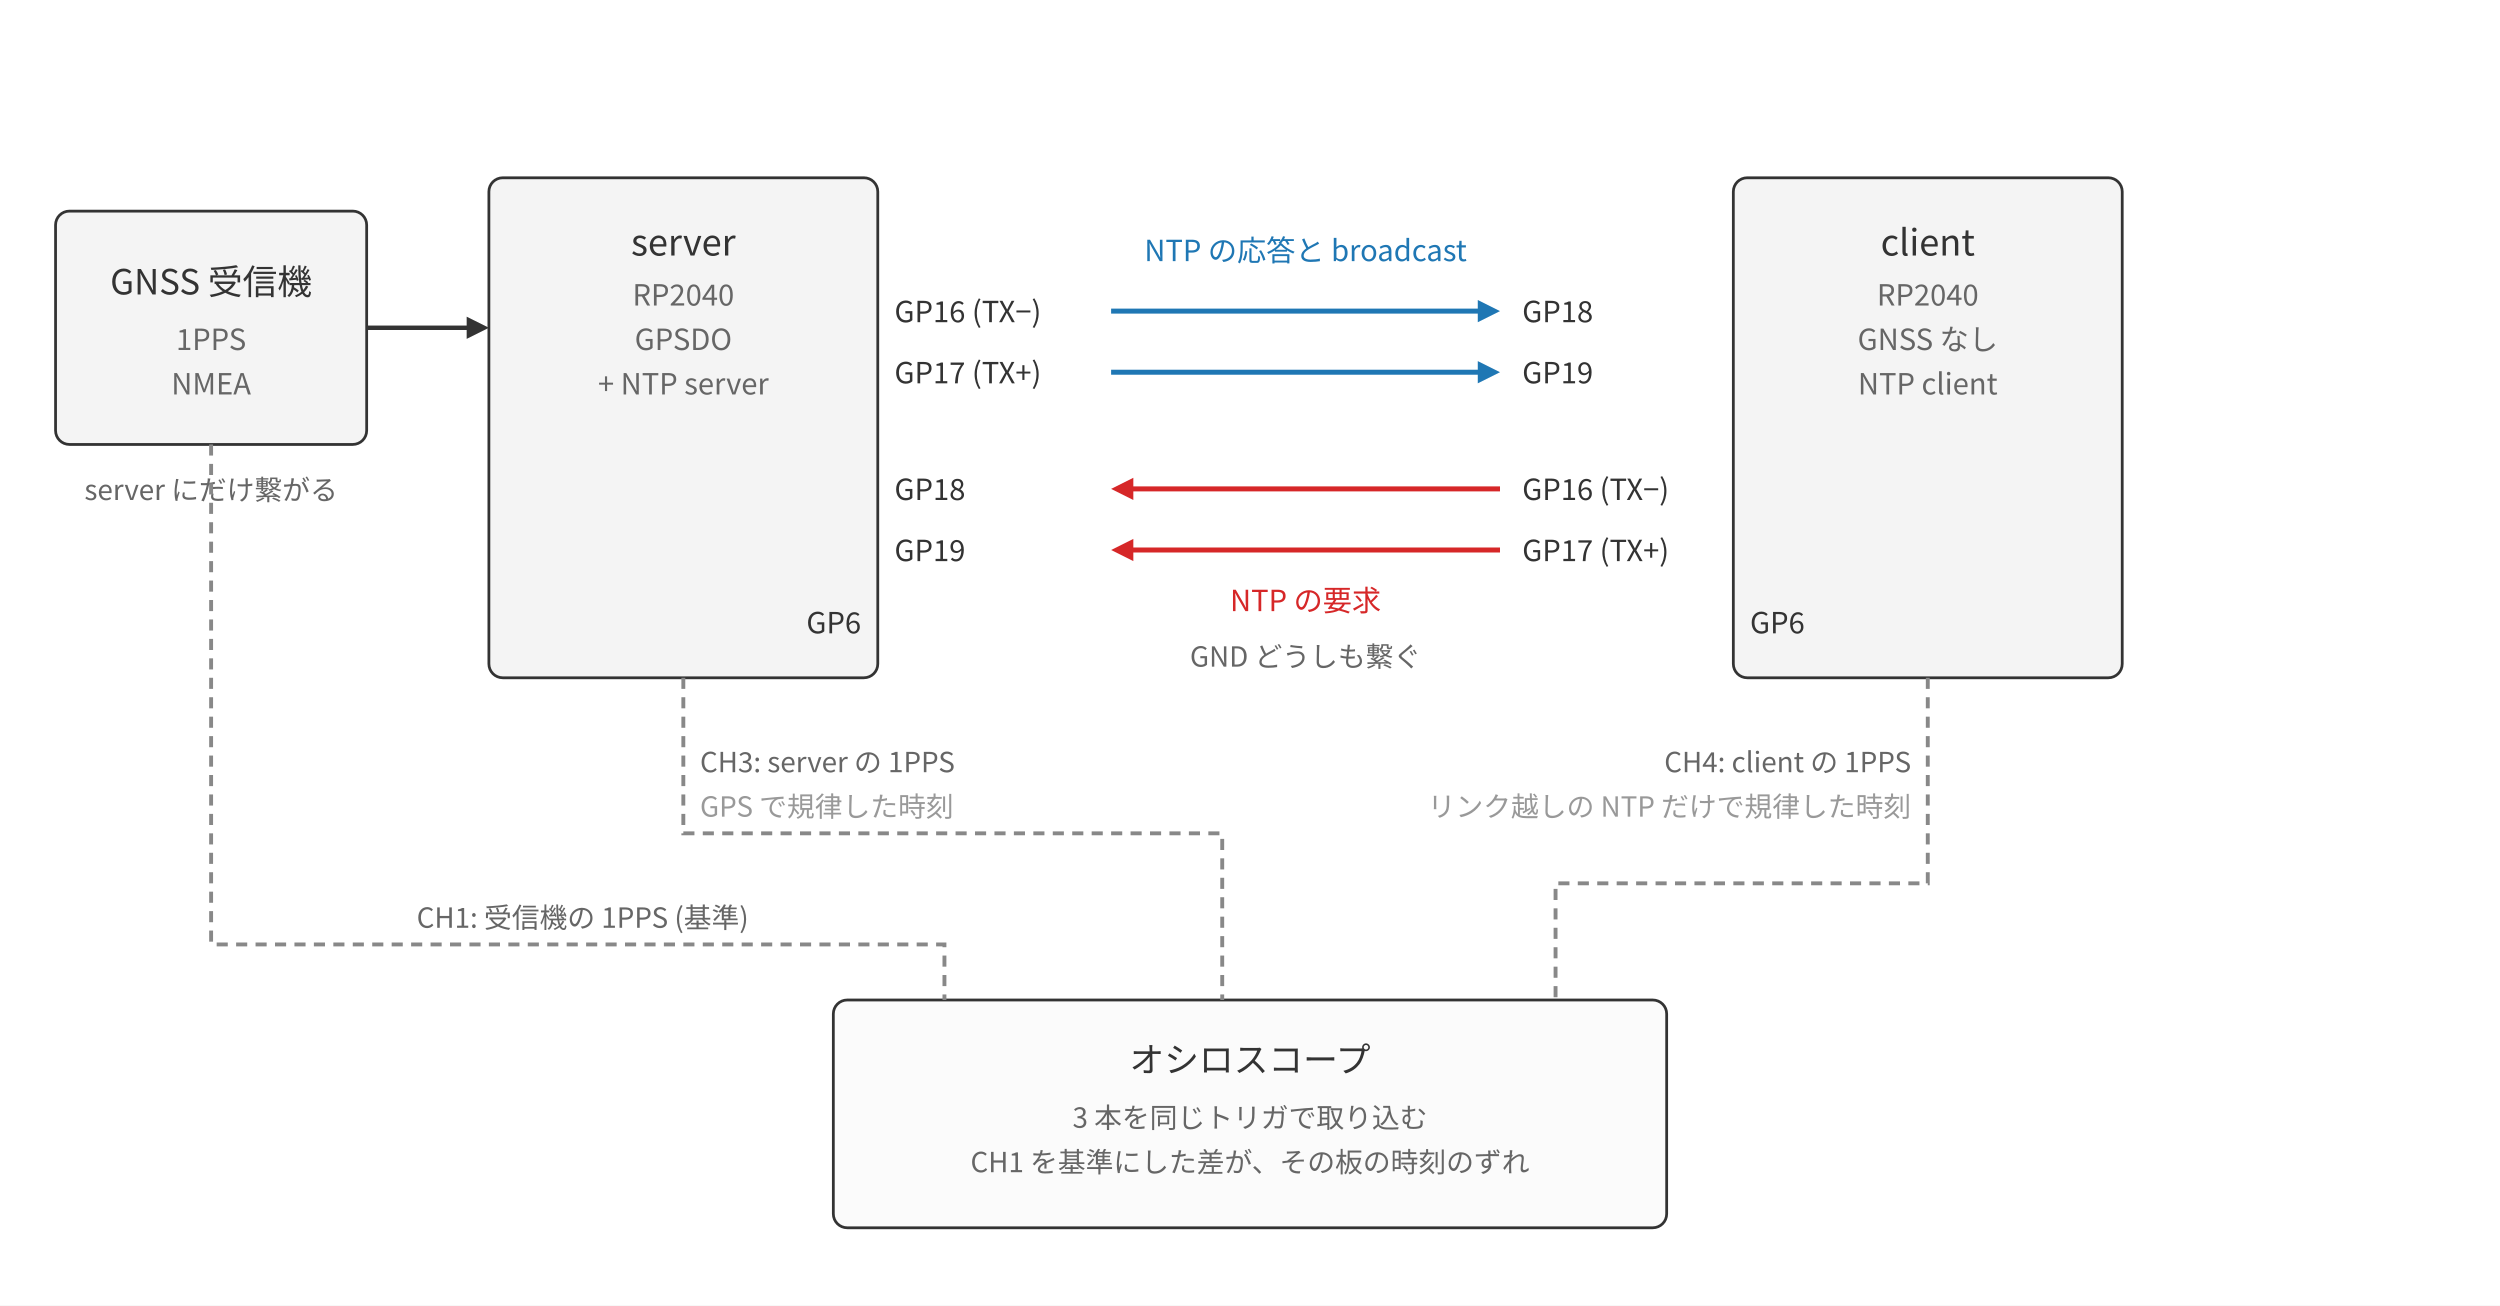
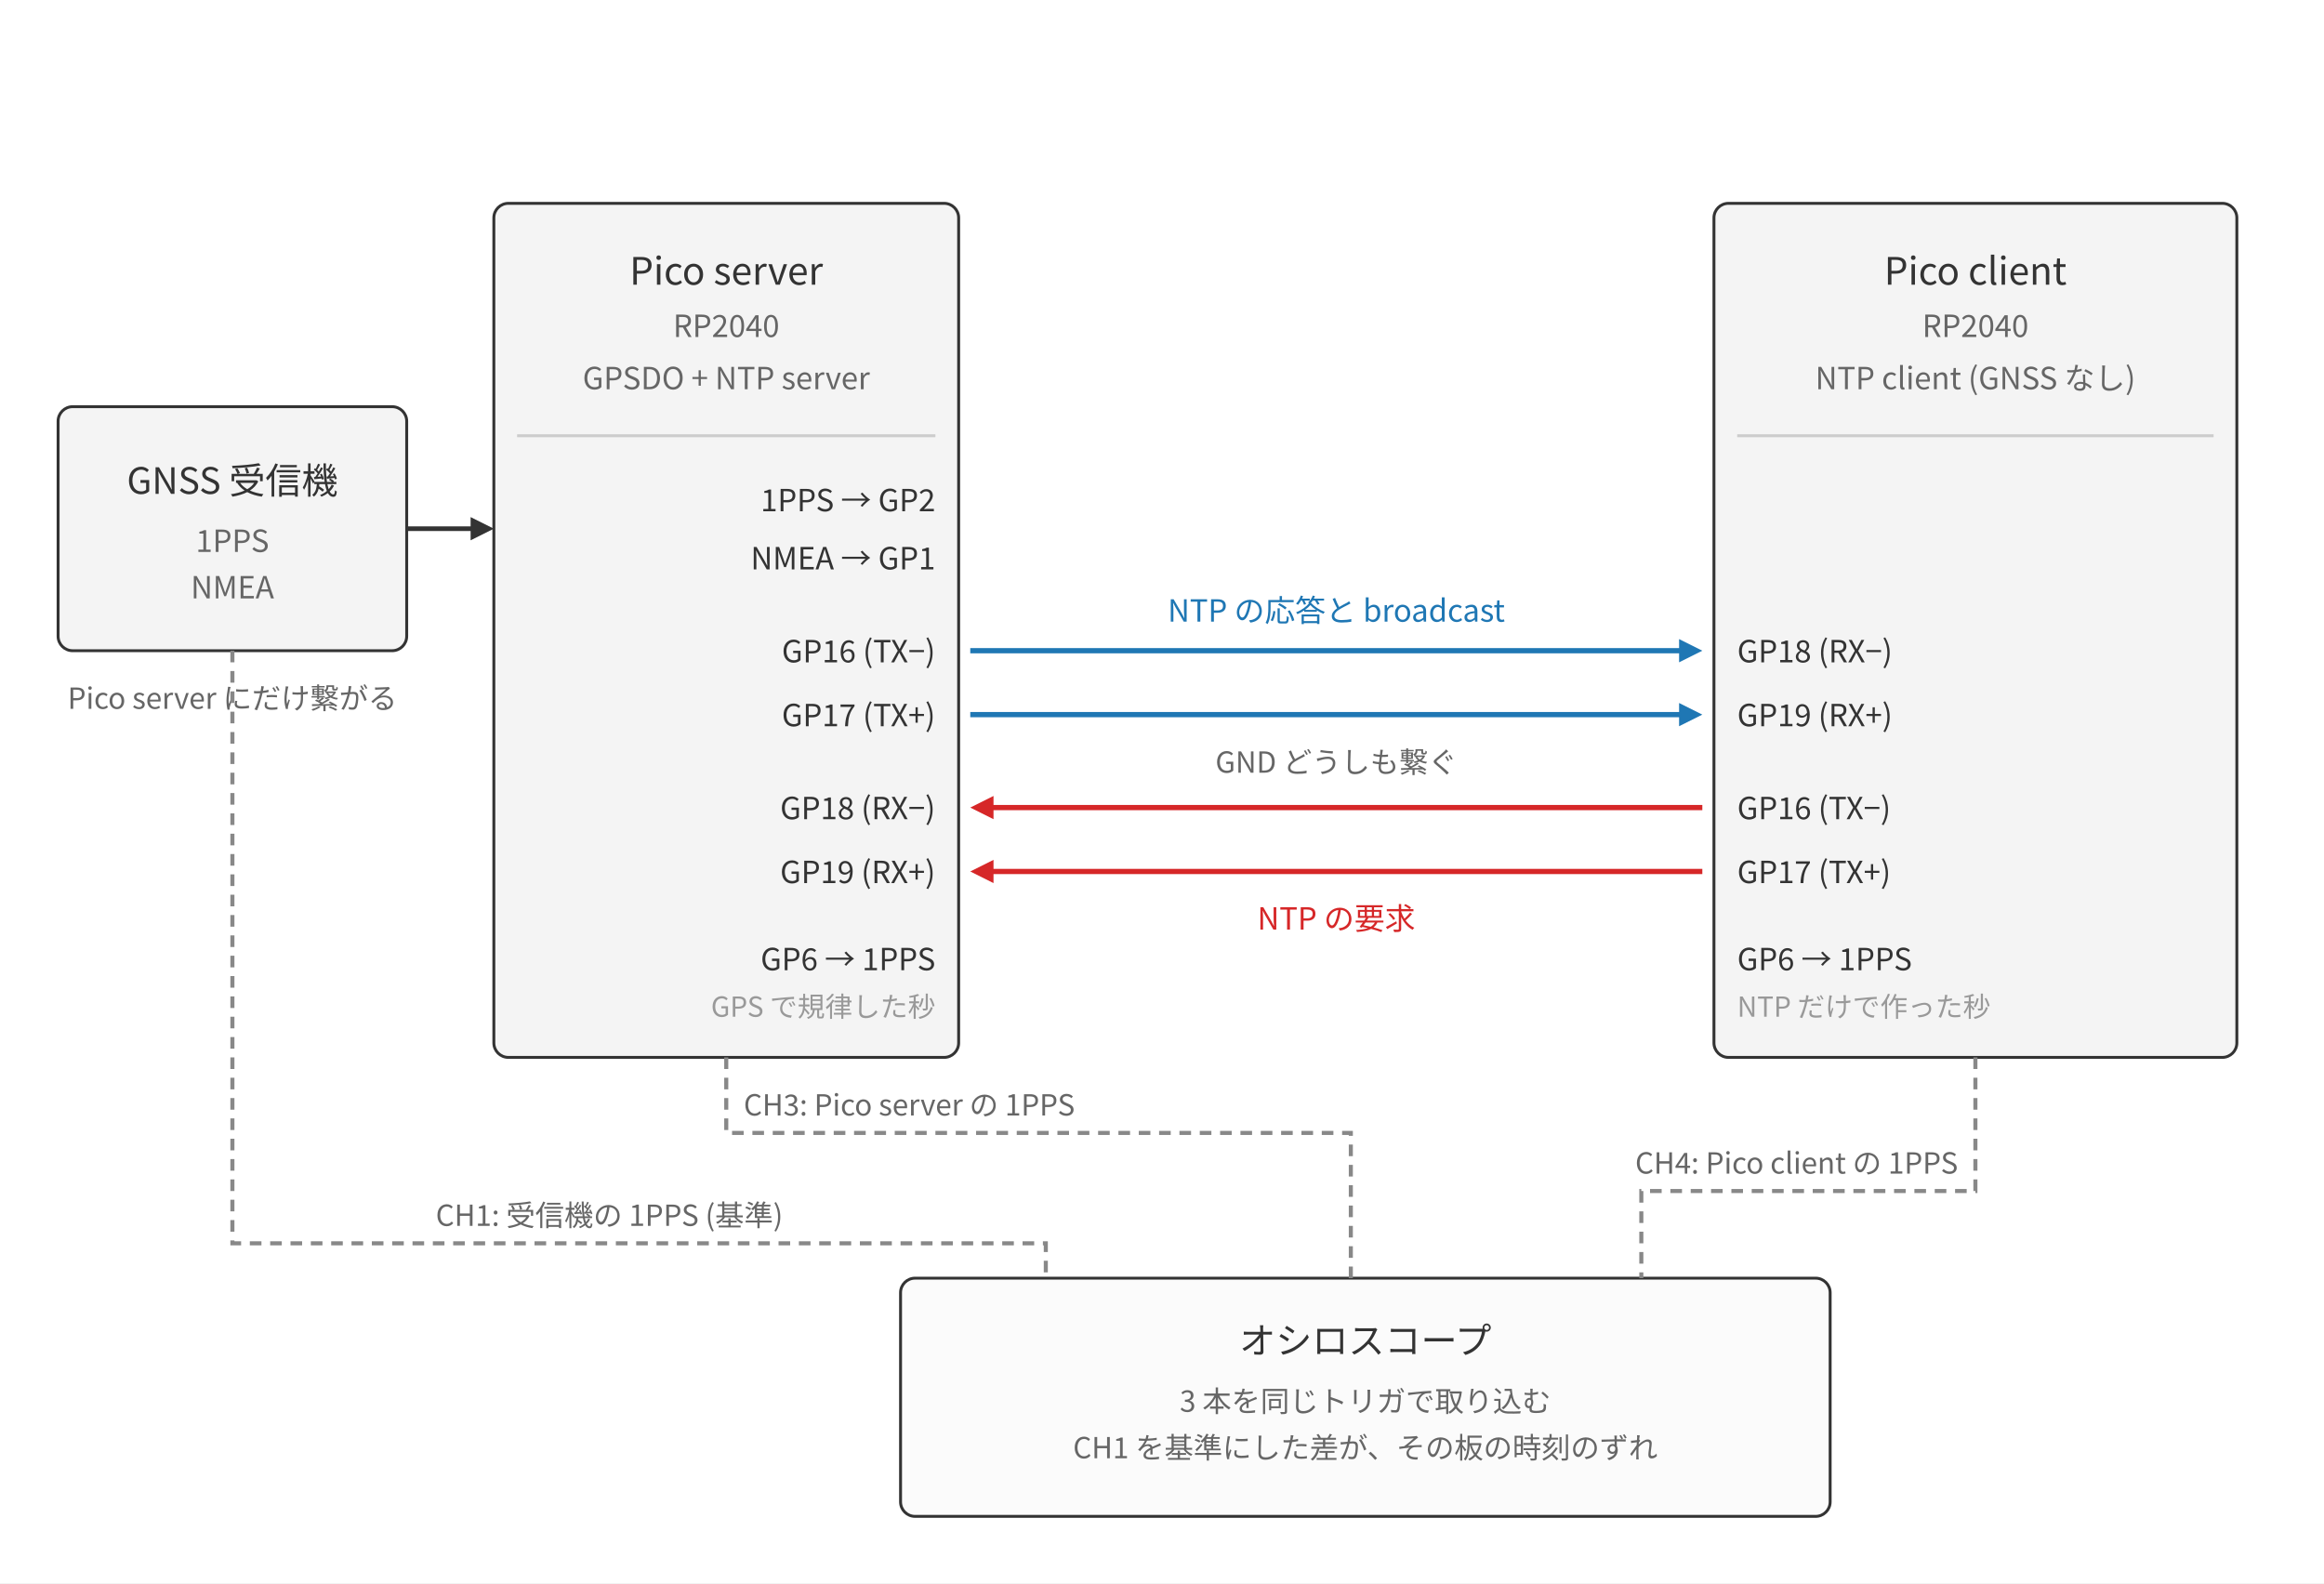
- <svg xmlns="http://www.w3.org/2000/svg" viewBox="0 0 900 470" width="900" height="470" font-family="'Hiragino Sans','Noto Sans CJK JP','Noto Sans JP','Yu Gothic',Meiryo,sans-serif" role="img" aria-label="RP2040 を 2 枚、各方向 2 本ずつの GPIO で直結する。server の GP16 が client の GP18 へ、GP17 が GP19 へ、client の GP16 が server の GP18 へ、GP17 が GP19 へ繋がる。GNSS 受信機は server にだけ繋がり、受信機の 1PPS と両方の GP6 をオシロの 3 チャネルで見る">
-   <rect width="900" height="470" fill="#ffffff" />
-   <rect x="20" y="76" width="112" height="84" rx="5" fill="#f4f4f4" stroke="#333" />
-   <text x="76" y="106" font-size="12.5" fill="#333" text-anchor="middle">GNSS 受信機</text>
-   <text x="76" y="126" font-size="10.5" fill="#666" text-anchor="middle">1PPS</text>
-   <text x="76" y="142" font-size="10.5" fill="#666" text-anchor="middle">NMEA</text>
-   <line x1="132" y1="118" x2="172" y2="118" stroke="#333" stroke-width="1.6" />
-   <polygon points="176,118 168,114 168,122" fill="#333" />
-   <text x="76" y="180" font-size="10" fill="#666" text-anchor="middle">server にだけ繋がる</text>
-   <rect x="176" y="64" width="140" height="180" rx="5" fill="#f4f4f4" stroke="#333" />
-   <text x="246" y="92" font-size="13" fill="#333" text-anchor="middle">server</text>
-   <text x="246" y="110" font-size="10.5" fill="#666" text-anchor="middle">RP2040</text>
-   <text x="246" y="126" font-size="10.5" fill="#666" text-anchor="middle">GPSDO</text>
-   <text x="246" y="142" font-size="10.5" fill="#666" text-anchor="middle">+ NTP server</text>
-   <text x="310" y="228" font-size="10.5" fill="#333" text-anchor="end">GP6</text>
-   <rect x="624" y="64" width="140" height="180" rx="5" fill="#f4f4f4" stroke="#333" />
-   <text x="694" y="92" font-size="13" fill="#333" text-anchor="middle">client</text>
-   <text x="694" y="110" font-size="10.5" fill="#666" text-anchor="middle">RP2040</text>
-   <text x="694" y="126" font-size="10.5" fill="#666" text-anchor="middle">GNSS なし</text>
-   <text x="694" y="142" font-size="10.5" fill="#666" text-anchor="middle">NTP client</text>
-   <text x="630" y="228" font-size="10.5" fill="#333" text-anchor="start">GP6</text>
-   <text x="470" y="94" font-size="10.5" fill="#1f77b4" text-anchor="middle">NTP の応答と broadcast</text>
-   <text x="322" y="116" font-size="10.5" fill="#333" text-anchor="start">GP16 (TX−)</text>
-   <line x1="400" y1="112" x2="536" y2="112" stroke="#1f77b4" stroke-width="1.8" />
-   <polygon points="540,112 532,108 532,116" fill="#1f77b4" />
-   <text x="548" y="116" font-size="10.5" fill="#333" text-anchor="start">GP18</text>
-   <text x="322" y="138" font-size="10.5" fill="#333" text-anchor="start">GP17 (TX+)</text>
-   <line x1="400" y1="134" x2="536" y2="134" stroke="#1f77b4" stroke-width="1.8" />
-   <polygon points="540,134 532,130 532,138" fill="#1f77b4" />
-   <text x="548" y="138" font-size="10.5" fill="#333" text-anchor="start">GP19</text>
-   <text x="322" y="180" font-size="10.5" fill="#333" text-anchor="start">GP18</text>
-   <line x1="404" y1="176" x2="540" y2="176" stroke="#d62728" stroke-width="1.8" />
-   <polygon points="400,176 408,172 408,180" fill="#d62728" />
-   <text x="548" y="180" font-size="10.5" fill="#333" text-anchor="start">GP16 (TX−)</text>
-   <text x="322" y="202" font-size="10.5" fill="#333" text-anchor="start">GP19</text>
-   <line x1="404" y1="198" x2="540" y2="198" stroke="#d62728" stroke-width="1.8" />
-   <polygon points="400,198 408,194 408,202" fill="#d62728" />
-   <text x="548" y="202" font-size="10.5" fill="#333" text-anchor="start">GP17 (TX+)</text>
-   <text x="470" y="220" font-size="10.5" fill="#d62728" text-anchor="middle">NTP の要求</text>
-   <text x="470" y="240" font-size="10" fill="#666" text-anchor="middle">GND どうしも繋ぐ</text>
-   <rect x="300" y="360" width="300" height="82" rx="5" fill="#fbfbfb" stroke="#333" />
-   <text x="450" y="386" font-size="12.5" fill="#333" text-anchor="middle">オシロスコープ</text>
-   <text x="450" y="406" font-size="10" fill="#666" text-anchor="middle">3 本を同じトリガで取り込む</text>
-   <text x="450" y="422" font-size="10" fill="#666" text-anchor="middle">CH1 を基準にした差が、その板の時刻のずれ</text>
-   <path d="M76 160 L76 340 L340 340 L340 360" fill="none" stroke="#888" stroke-width="1.4" stroke-dasharray="4 3" />
-   <text x="150" y="334" font-size="10" fill="#666" text-anchor="start">CH1: 受信機の 1PPS (基準)</text>
-   <path d="M246 244 L246 300 L440 300 L440 360" fill="none" stroke="#888" stroke-width="1.4" stroke-dasharray="4 3" />
-   <text x="252" y="278" font-size="10" fill="#666" text-anchor="start">CH3: server の 1PPS</text>
-   <text x="252" y="294" font-size="10" fill="#999" text-anchor="start">GPS で規律した時刻</text>
-   <path d="M694 244 L694 318 L560 318 L560 360" fill="none" stroke="#888" stroke-width="1.4" stroke-dasharray="4 3" />
-   <text x="688" y="278" font-size="10" fill="#666" text-anchor="end">CH4: client の 1PPS</text>
-   <text x="688" y="294" font-size="10" fill="#999" text-anchor="end">リンク越しの NTP だけで規律した時刻</text>
+ <svg xmlns="http://www.w3.org/2000/svg" viewBox="0 0 800 545" width="800" height="545" font-family="'Hiragino Sans','Noto Sans CJK JP','Noto Sans JP','Yu Gothic',Meiryo,sans-serif" role="img" aria-label="RP2040 を 2 枚、各方向 2 本ずつの GPIO で直結する。Pico server の GP16 が Pico client の GP18 へ、GP17 が GP19 へ、Pico client の GP16 が Pico server の GP18 へ、GP17 が GP19 へ繋がる。GNSS 受信機は Pico server にだけ繋がり、受信機の 1PPS と両方の GP6 をオシロの 3 チャネルで見る">
+   <rect width="800" height="545" fill="#ffffff" />
+   <rect x="20" y="140" width="120" height="84" rx="5" fill="#f4f4f4" stroke="#333" />
+   <text x="80" y="170" font-size="12.5" fill="#333" text-anchor="middle">GNSS 受信機</text>
+   <text x="80" y="190" font-size="10.5" fill="#666" text-anchor="middle">1PPS</text>
+   <text x="80" y="206" font-size="10.5" fill="#666" text-anchor="middle">NMEA</text>
+   <line x1="140" y1="182" x2="166" y2="182" stroke="#333" stroke-width="1.6" />
+   <polygon points="170,182 162,178 162,186" fill="#333" />
+   <text x="80" y="244" font-size="10" fill="#666" text-anchor="middle">Pico server にだけ繋がる</text>
+   <rect x="170" y="70" width="160" height="294" rx="5" fill="#f4f4f4" stroke="#333" />
+   <text x="250" y="98" font-size="13" fill="#333" text-anchor="middle">Pico server</text>
+   <text x="250" y="116" font-size="10.5" fill="#666" text-anchor="middle">RP2040</text>
+   <text x="250" y="134" font-size="10.5" fill="#666" text-anchor="middle">GPSDO + NTP server</text>
+   <line x1="178" y1="150" x2="322" y2="150" stroke="#ccc" stroke-width="1" />
+   <text x="322" y="176" font-size="10.5" fill="#333" text-anchor="end">1PPS → GP2</text>
+   <text x="322" y="196" font-size="10.5" fill="#333" text-anchor="end">NMEA → GP1</text>
+   <text x="322" y="228" font-size="10.5" fill="#333" text-anchor="end">GP16 (TX−)</text>
+   <text x="322" y="250" font-size="10.5" fill="#333" text-anchor="end">GP17 (TX+)</text>
+   <text x="322" y="282" font-size="10.5" fill="#333" text-anchor="end">GP18 (RX−)</text>
+   <text x="322" y="304" font-size="10.5" fill="#333" text-anchor="end">GP19 (RX+)</text>
+   <text x="322" y="334" font-size="10.5" fill="#333" text-anchor="end">GP6 → 1PPS</text>
+   <text x="322" y="350" font-size="9.5" fill="#999" text-anchor="end">GPS で規律した秒</text>
+   <rect x="590" y="70" width="180" height="294" rx="5" fill="#f4f4f4" stroke="#333" />
+   <text x="680" y="98" font-size="13" fill="#333" text-anchor="middle">Pico client</text>
+   <text x="680" y="116" font-size="10.5" fill="#666" text-anchor="middle">RP2040</text>
+   <text x="680" y="134" font-size="10.5" fill="#666" text-anchor="middle">NTP client (GNSS なし)</text>
+   <line x1="598" y1="150" x2="762" y2="150" stroke="#ccc" stroke-width="1" />
+   <text x="598" y="228" font-size="10.5" fill="#333" text-anchor="start">GP18 (RX−)</text>
+   <text x="598" y="250" font-size="10.5" fill="#333" text-anchor="start">GP19 (RX+)</text>
+   <text x="598" y="282" font-size="10.5" fill="#333" text-anchor="start">GP16 (TX−)</text>
+   <text x="598" y="304" font-size="10.5" fill="#333" text-anchor="start">GP17 (TX+)</text>
+   <text x="598" y="334" font-size="10.5" fill="#333" text-anchor="start">GP6 → 1PPS</text>
+   <text x="598" y="350" font-size="9.5" fill="#999" text-anchor="start">NTP だけで作った秒</text>
+   <text x="460" y="214" font-size="10.5" fill="#1f77b4" text-anchor="middle">NTP の応答と broadcast</text>
+   <line x1="334" y1="224" x2="582" y2="224" stroke="#1f77b4" stroke-width="1.8" />
+   <polygon points="586,224 578,220 578,228" fill="#1f77b4" />
+   <line x1="334" y1="246" x2="582" y2="246" stroke="#1f77b4" stroke-width="1.8" />
+   <polygon points="586,246 578,242 578,250" fill="#1f77b4" />
+   <text x="460" y="266" font-size="10" fill="#666" text-anchor="middle">GND どうしも繋ぐ</text>
+   <line x1="338" y1="278" x2="586" y2="278" stroke="#d62728" stroke-width="1.8" />
+   <polygon points="334,278 342,274 342,282" fill="#d62728" />
+   <line x1="338" y1="300" x2="586" y2="300" stroke="#d62728" stroke-width="1.8" />
+   <polygon points="334,300 342,296 342,304" fill="#d62728" />
+   <text x="460" y="320" font-size="10.5" fill="#d62728" text-anchor="middle">NTP の要求</text>
+   <rect x="310" y="440" width="320" height="82" rx="5" fill="#fbfbfb" stroke="#333" />
+   <text x="470" y="466" font-size="12.5" fill="#333" text-anchor="middle">オシロスコープ</text>
+   <text x="470" y="486" font-size="10" fill="#666" text-anchor="middle">3 本を同じトリガで取り込む</text>
+   <text x="470" y="502" font-size="10" fill="#666" text-anchor="middle">CH1 を基準にした差が、その板の時刻のずれ</text>
+   <path d="M80 224 L80 428 L360 428 L360 440" fill="none" stroke="#888" stroke-width="1.4" stroke-dasharray="4 3" />
+   <text x="150" y="422" font-size="10" fill="#666" text-anchor="start">CH1: 受信機の 1PPS (基準)</text>
+   <path d="M250 364 L250 390 L465 390 L465 440" fill="none" stroke="#888" stroke-width="1.4" stroke-dasharray="4 3" />
+   <text x="256" y="384" font-size="10" fill="#666" text-anchor="start">CH3: Pico server の 1PPS</text>
+   <path d="M680 364 L680 410 L565 410 L565 440" fill="none" stroke="#888" stroke-width="1.4" stroke-dasharray="4 3" />
+   <text x="674" y="404" font-size="10" fill="#666" text-anchor="end">CH4: Pico client の 1PPS</text>
</svg>
